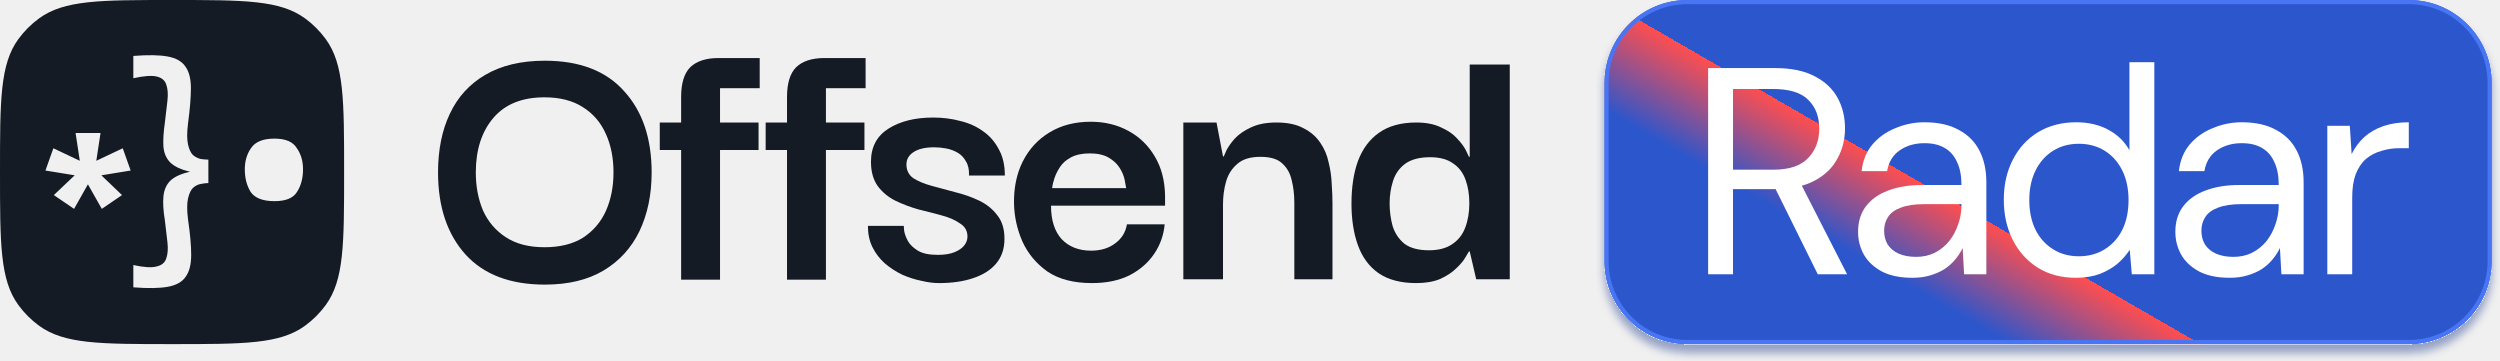
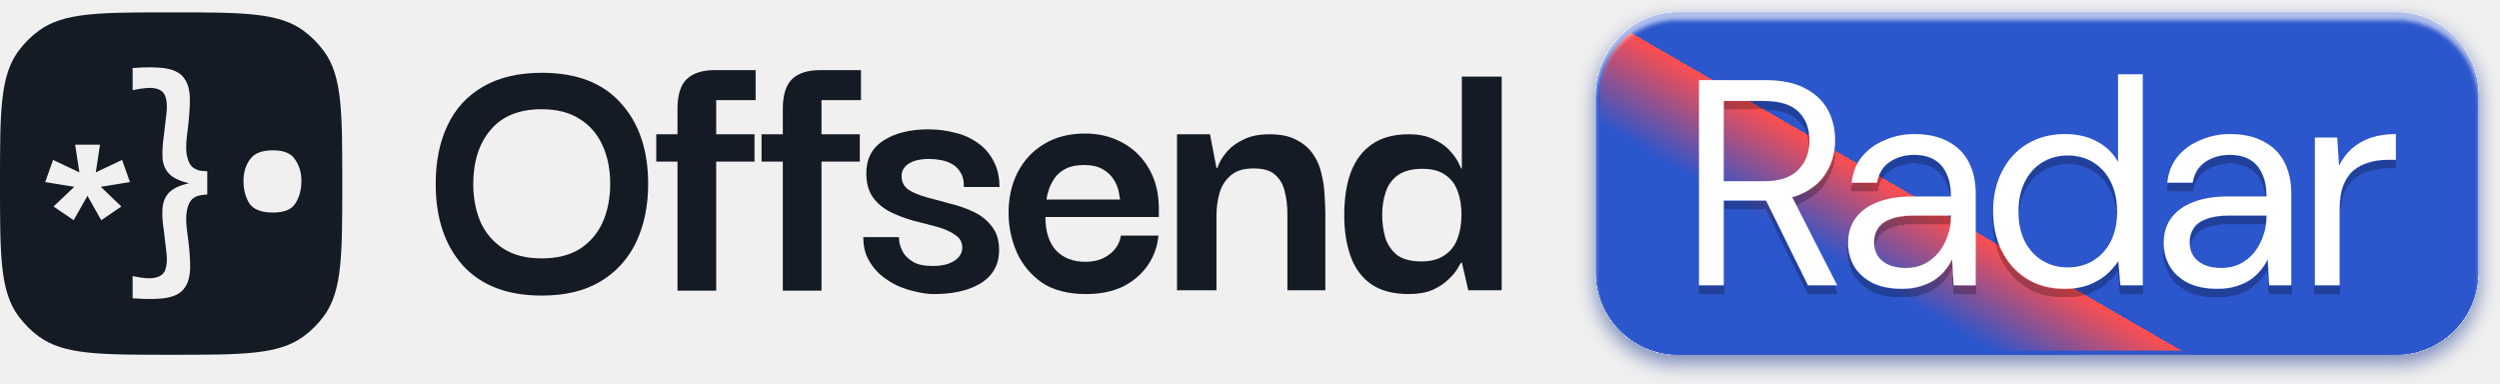
- <svg xmlns="http://www.w3.org/2000/svg" width="603" height="87" viewBox="0 0 603 87" fill="none">
-   <path d="M131.416 68.648C123.075 68.648 116.696 66.225 112.28 61.38C107.864 56.473 105.656 49.88 105.656 41.6C105.656 36.141 106.607 31.419 108.508 27.432C110.41 23.384 113.262 20.256 117.064 18.048C120.928 15.779 125.712 14.644 131.416 14.644C139.819 14.644 146.198 17.097 150.552 22.004C154.968 26.849 157.176 33.381 157.176 41.6C157.176 46.936 156.195 51.659 154.232 55.768C152.27 59.816 149.387 62.975 145.584 65.244C141.782 67.513 137.059 68.648 131.416 68.648ZM131.324 59.632C135.066 59.632 138.163 58.865 140.616 57.332C143.07 55.737 144.91 53.591 146.136 50.892C147.363 48.132 147.976 45.035 147.976 41.6C147.976 38.104 147.363 35.007 146.136 32.308C144.91 29.548 143.07 27.401 140.616 25.868C138.163 24.273 135.066 23.476 131.324 23.476C125.927 23.476 121.818 25.132 118.996 28.444C116.175 31.756 114.764 36.141 114.764 41.6C114.764 44.973 115.347 48.04 116.512 50.8C117.739 53.499 119.579 55.645 122.032 57.24C124.486 58.835 127.583 59.632 131.324 59.632Z" fill="#141B24" />
-   <path d="M164.288 67.452V23.384C164.288 20.072 165.024 17.68 166.496 16.208C168.03 14.736 170.299 14 173.304 14H183.24V21.268H173.672V67.452H164.288ZM159.136 36.172V29.548H182.964V36.172H159.136Z" fill="#141B24" />
-   <path d="M189.829 67.452V23.384C189.829 20.072 190.565 17.68 192.037 16.208C193.57 14.736 195.84 14 198.845 14H208.781V21.268H199.213V67.452H189.829ZM184.677 36.172V29.548H208.505V36.172H184.677Z" fill="#141B24" />
-   <path d="M226.453 68.28C225.165 68.28 223.754 68.096 222.221 67.728C220.688 67.421 219.154 66.931 217.621 66.256C216.088 65.52 214.677 64.6 213.389 63.496C212.162 62.392 211.181 61.104 210.445 59.632C209.709 58.16 209.341 56.443 209.341 54.48H217.989C217.989 54.541 218.02 54.94 218.081 55.676C218.204 56.412 218.51 57.24 219.001 58.16C219.492 59.019 220.289 59.785 221.393 60.46C222.497 61.135 224.092 61.472 226.177 61.472C227.833 61.472 229.182 61.257 230.225 60.828C231.268 60.399 232.034 59.877 232.525 59.264C233.077 58.589 233.353 57.853 233.353 57.056C233.353 55.707 232.77 54.664 231.605 53.928C230.501 53.131 229.06 52.487 227.281 51.996C225.502 51.505 223.601 51.015 221.577 50.524C219.614 49.972 217.744 49.267 215.965 48.408C214.248 47.549 212.837 46.384 211.733 44.912C210.629 43.379 210.077 41.416 210.077 39.024C210.077 35.467 211.488 32.799 214.309 31.02C217.13 29.241 220.718 28.352 225.073 28.352C227.404 28.352 229.581 28.628 231.605 29.18C233.69 29.671 235.53 30.499 237.125 31.664C238.72 32.768 239.977 34.209 240.897 35.988C241.878 37.705 242.369 39.821 242.369 42.336H233.721C233.782 40.925 233.537 39.791 232.985 38.932C232.494 38.012 231.82 37.307 230.961 36.816C230.102 36.325 229.182 35.988 228.201 35.804C227.22 35.62 226.269 35.528 225.349 35.528C223.141 35.528 221.454 35.927 220.289 36.724C219.185 37.46 218.633 38.441 218.633 39.668C218.633 41.079 219.185 42.183 220.289 42.98C221.454 43.716 222.926 44.329 224.705 44.82C226.545 45.311 228.477 45.832 230.501 46.384C232.525 46.875 234.426 47.549 236.205 48.408C237.984 49.267 239.425 50.432 240.529 51.904C241.694 53.315 242.277 55.216 242.277 57.608C242.277 60 241.602 61.993 240.253 63.588C238.965 65.121 237.125 66.287 234.733 67.084C232.402 67.881 229.642 68.28 226.453 68.28Z" fill="#141B24" />
-   <path d="M263.349 68.28C258.994 68.28 255.437 67.36 252.677 65.52C249.978 63.619 247.954 61.196 246.605 58.252C245.317 55.308 244.642 52.241 244.581 49.052C244.519 45.249 245.225 41.876 246.697 38.932C248.23 35.927 250.377 33.596 253.137 31.94C255.958 30.223 259.27 29.364 263.073 29.364C266.446 29.364 269.482 30.1 272.181 31.572C274.879 33.044 276.995 35.099 278.529 37.736C280.123 40.373 280.951 43.532 281.013 47.212C281.013 47.335 281.013 47.703 281.013 48.316C281.013 48.868 281.013 49.297 281.013 49.604H253.505C253.505 53.1 254.363 55.799 256.081 57.7C257.859 59.54 260.221 60.46 263.165 60.46C265.495 60.46 267.427 59.877 268.961 58.712C270.555 57.547 271.506 56.013 271.813 54.112H280.921C280.675 56.749 279.817 59.141 278.345 61.288C276.873 63.435 274.879 65.152 272.365 66.44C269.85 67.667 266.845 68.28 263.349 68.28ZM253.781 45.372H271.629C271.567 44.943 271.445 44.268 271.261 43.348C271.077 42.428 270.678 41.477 270.065 40.496C269.451 39.515 268.562 38.687 267.397 38.012C266.231 37.337 264.729 37 262.889 37C261.049 37 259.546 37.307 258.381 37.92C257.215 38.533 256.326 39.3 255.713 40.22C255.099 41.14 254.639 42.06 254.333 42.98C254.026 43.9 253.842 44.697 253.781 45.372Z" fill="#141B24" />
-   <path d="M285.421 67.36V29.548H293.425L294.989 37.736H295.173C295.234 37.552 295.449 37.061 295.817 36.264C296.246 35.405 296.921 34.455 297.841 33.412C298.822 32.369 300.11 31.48 301.705 30.744C303.361 29.947 305.415 29.548 307.869 29.548C310.567 29.548 312.745 30.008 314.401 30.928C316.118 31.787 317.467 32.952 318.449 34.424C319.43 35.835 320.105 37.429 320.473 39.208C320.902 40.925 321.147 42.643 321.209 44.36C321.331 46.077 321.393 47.641 321.393 49.052V67.36H312.193V48.96C312.193 46.936 311.978 45.096 311.549 43.44C311.181 41.784 310.414 40.435 309.249 39.392C308.145 38.349 306.397 37.828 304.005 37.828C301.551 37.828 299.681 38.411 298.393 39.576C297.105 40.68 296.215 42.091 295.725 43.808C295.234 45.525 294.989 47.365 294.989 49.328V67.36H285.421Z" fill="#141B24" />
-   <path d="M341.616 68.28C337.875 68.28 334.839 67.483 332.508 65.888C330.239 64.293 328.583 62.055 327.54 59.172C326.497 56.289 325.976 52.947 325.976 49.144C325.976 45.157 326.497 41.723 327.54 38.84C328.644 35.896 330.331 33.627 332.6 32.032C334.931 30.376 337.936 29.548 341.616 29.548C344.008 29.548 346.001 29.947 347.596 30.744C349.252 31.48 350.54 32.369 351.46 33.412C352.441 34.455 353.147 35.405 353.576 36.264C354.005 37.123 354.251 37.644 354.312 37.828H354.496V15.564H364.156V67.36H356.06L354.496 60.644H354.312C354.251 60.767 353.975 61.227 353.484 62.024C353.055 62.821 352.319 63.711 351.276 64.692C350.295 65.673 349.007 66.532 347.412 67.268C345.817 67.943 343.885 68.28 341.616 68.28ZM344.652 60.368C346.983 60.368 348.853 59.877 350.264 58.896C351.736 57.915 352.779 56.596 353.392 54.94C354.067 53.223 354.404 51.26 354.404 49.052C354.404 46.905 354.097 45.004 353.484 43.348C352.871 41.631 351.859 40.312 350.448 39.392C349.099 38.411 347.259 37.92 344.928 37.92C342.413 37.92 340.42 38.441 338.948 39.484C337.537 40.527 336.556 41.907 336.004 43.624C335.452 45.341 335.176 47.151 335.176 49.052C335.176 50.953 335.421 52.793 335.912 54.572C336.464 56.289 337.415 57.7 338.764 58.804C340.175 59.847 342.137 60.368 344.652 60.368Z" fill="#141B24" />
-   <path fill-rule="evenodd" clip-rule="evenodd" d="M41.5 0C58.844 0 67.517 -0 73.583 4.438C75.488 5.833 77.167 7.512 78.561 9.417C83 15.483 83 24.156 83 41.5C83 58.844 83 67.517 78.561 73.583C77.167 75.488 75.488 77.167 73.583 78.561C67.517 83 58.844 83 41.5 83C24.156 83 15.483 83 9.417 78.561C7.512 77.167 5.833 75.488 4.438 73.583C-0 67.517 0 58.844 0 41.5C0 24.156 -0 15.483 4.438 9.417C5.833 7.512 7.512 5.833 9.417 4.438C15.483 -0 24.156 0 41.5 0ZM40.45 13.631C38.47 13.258 35.706 13.212 32.16 13.491V18.87C34.693 18.311 36.559 18.171 37.757 18.45C39 18.73 39.783 19.382 40.105 20.406C40.474 21.431 40.566 22.735 40.382 24.318C40.198 25.855 39.99 27.625 39.76 29.627C39.437 31.862 39.322 33.772 39.414 35.355C39.552 36.939 40.105 38.219 41.072 39.197C42.086 40.175 43.674 40.92 45.839 41.433C43.674 41.898 42.085 42.62 41.072 43.598C40.105 44.575 39.552 45.856 39.414 47.44C39.276 48.976 39.391 50.862 39.76 53.098C39.99 55.1 40.198 56.87 40.382 58.407C40.566 59.99 40.474 61.294 40.105 62.318C39.783 63.343 39 63.995 37.757 64.274C36.559 64.6 34.693 64.484 32.16 63.925V69.304C35.706 69.583 38.493 69.537 40.52 69.164C42.546 68.791 43.974 67.977 44.803 66.72C45.678 65.509 46.115 63.762 46.115 61.48C46.115 59.245 45.862 56.404 45.355 52.958C45.079 50.77 45.079 49.07 45.355 47.859C45.632 46.649 46.046 45.787 46.599 45.274C47.197 44.762 47.819 44.459 48.464 44.366C49.155 44.227 49.754 44.156 50.261 44.156V38.499C49.754 38.499 49.155 38.452 48.464 38.358C47.819 38.219 47.197 37.917 46.599 37.451C46.046 36.939 45.632 36.077 45.355 34.866C45.079 33.655 45.079 31.955 45.355 29.767C45.816 26.321 46.047 23.48 46.047 21.245C46.047 19.01 45.608 17.286 44.733 16.075C43.904 14.818 42.476 14.003 40.45 13.631ZM18.229 32.075L19.25 38.781L12.87 35.764L10.962 41.131L18.018 42.283L12.984 47.055L17.866 50.378L21.209 44.459L24.553 50.378L29.43 47.058L24.45 42.285L31.515 41.131L29.606 35.764L23.227 38.781L24.248 32.075H18.229ZM66.206 33.435C63.453 33.435 61.571 34.194 60.562 35.712C59.552 37.135 59.047 38.843 59.047 40.835C59.047 42.922 59.506 44.724 60.424 46.242C61.434 47.76 63.361 48.519 66.206 48.519C68.868 48.519 70.657 47.807 71.575 46.385C72.585 44.867 73.09 43.017 73.09 40.835C73.09 38.843 72.585 37.135 71.575 35.712C70.657 34.194 68.868 33.435 66.206 33.435Z" fill="#141B24" />
-   <g filter="url(#filter0_d_3473_780)">
-     <rect x="387" width="214" height="83" rx="20" fill="url(#paint0_linear_3473_780)" />
-     <rect x="387.5" y="0.5" width="213" height="82" rx="19.5" stroke="#4875F4" />
+ <svg xmlns="http://www.w3.org/2000/svg" width="606" height="93" viewBox="0 0 606 93" fill="none">
+   <path d="M131.416 71.648C123.075 71.648 116.696 69.225 112.28 64.38C107.864 59.473 105.656 52.88 105.656 44.6C105.656 39.141 106.607 34.419 108.508 30.432C110.41 26.384 113.262 23.256 117.064 21.048C120.928 18.779 125.712 17.644 131.416 17.644C139.819 17.644 146.198 20.097 150.552 25.004C154.968 29.849 157.176 36.381 157.176 44.6C157.176 49.936 156.195 54.659 154.232 58.768C152.27 62.816 149.387 65.975 145.584 68.244C141.782 70.513 137.059 71.648 131.416 71.648ZM131.324 62.632C135.066 62.632 138.163 61.865 140.616 60.332C143.07 58.737 144.91 56.591 146.136 53.892C147.363 51.132 147.976 48.035 147.976 44.6C147.976 41.104 147.363 38.007 146.136 35.308C144.91 32.548 143.07 30.401 140.616 28.868C138.163 27.273 135.066 26.476 131.324 26.476C125.927 26.476 121.818 28.132 118.996 31.444C116.175 34.756 114.764 39.141 114.764 44.6C114.764 47.973 115.347 51.04 116.512 53.8C117.739 56.499 119.579 58.645 122.032 60.24C124.486 61.835 127.583 62.632 131.324 62.632Z" fill="#141B24" />
+   <path d="M164.288 70.452V26.384C164.288 23.072 165.024 20.68 166.496 19.208C168.03 17.736 170.299 17 173.304 17H183.24V24.268H173.672V70.452H164.288ZM159.136 39.172V32.548H182.964V39.172H159.136Z" fill="#141B24" />
+   <path d="M189.829 70.452V26.384C189.829 23.072 190.565 20.68 192.037 19.208C193.57 17.736 195.84 17 198.845 17H208.781V24.268H199.213V70.452H189.829ZM184.677 39.172V32.548H208.505V39.172H184.677Z" fill="#141B24" />
+   <path d="M226.453 71.28C225.165 71.28 223.754 71.096 222.221 70.728C220.688 70.421 219.154 69.931 217.621 69.256C216.088 68.52 214.677 67.6 213.389 66.496C212.162 65.392 211.181 64.104 210.445 62.632C209.709 61.16 209.341 59.443 209.341 57.48H217.989C217.989 57.541 218.02 57.94 218.081 58.676C218.204 59.412 218.51 60.24 219.001 61.16C219.492 62.019 220.289 62.785 221.393 63.46C222.497 64.135 224.092 64.472 226.177 64.472C227.833 64.472 229.182 64.257 230.225 63.828C231.268 63.399 232.034 62.877 232.525 62.264C233.077 61.589 233.353 60.853 233.353 60.056C233.353 58.707 232.77 57.664 231.605 56.928C230.501 56.131 229.06 55.487 227.281 54.996C225.502 54.505 223.601 54.015 221.577 53.524C219.614 52.972 217.744 52.267 215.965 51.408C214.248 50.549 212.837 49.384 211.733 47.912C210.629 46.379 210.077 44.416 210.077 42.024C210.077 38.467 211.488 35.799 214.309 34.02C217.13 32.241 220.718 31.352 225.073 31.352C227.404 31.352 229.581 31.628 231.605 32.18C233.69 32.671 235.53 33.499 237.125 34.664C238.72 35.768 239.977 37.209 240.897 38.988C241.878 40.705 242.369 42.821 242.369 45.336H233.721C233.782 43.925 233.537 42.791 232.985 41.932C232.494 41.012 231.82 40.307 230.961 39.816C230.102 39.325 229.182 38.988 228.201 38.804C227.22 38.62 226.269 38.528 225.349 38.528C223.141 38.528 221.454 38.927 220.289 39.724C219.185 40.46 218.633 41.441 218.633 42.668C218.633 44.079 219.185 45.183 220.289 45.98C221.454 46.716 222.926 47.329 224.705 47.82C226.545 48.311 228.477 48.832 230.501 49.384C232.525 49.875 234.426 50.549 236.205 51.408C237.984 52.267 239.425 53.432 240.529 54.904C241.694 56.315 242.277 58.216 242.277 60.608C242.277 63 241.602 64.993 240.253 66.588C238.965 68.121 237.125 69.287 234.733 70.084C232.402 70.881 229.642 71.28 226.453 71.28Z" fill="#141B24" />
+   <path d="M263.349 71.28C258.994 71.28 255.437 70.36 252.677 68.52C249.978 66.619 247.954 64.196 246.605 61.252C245.317 58.308 244.642 55.241 244.581 52.052C244.519 48.249 245.225 44.876 246.697 41.932C248.23 38.927 250.377 36.596 253.137 34.94C255.958 33.223 259.27 32.364 263.073 32.364C266.446 32.364 269.482 33.1 272.181 34.572C274.879 36.044 276.995 38.099 278.529 40.736C280.123 43.373 280.951 46.532 281.013 50.212C281.013 50.335 281.013 50.703 281.013 51.316C281.013 51.868 281.013 52.297 281.013 52.604H253.505C253.505 56.1 254.363 58.799 256.081 60.7C257.859 62.54 260.221 63.46 263.165 63.46C265.495 63.46 267.427 62.877 268.961 61.712C270.555 60.547 271.506 59.013 271.813 57.112H280.921C280.675 59.749 279.817 62.141 278.345 64.288C276.873 66.435 274.879 68.152 272.365 69.44C269.85 70.667 266.845 71.28 263.349 71.28ZM253.781 48.372H271.629C271.567 47.943 271.445 47.268 271.261 46.348C271.077 45.428 270.678 44.477 270.065 43.496C269.451 42.515 268.562 41.687 267.397 41.012C266.231 40.337 264.729 40 262.889 40C261.049 40 259.546 40.307 258.381 40.92C257.215 41.533 256.326 42.3 255.713 43.22C255.099 44.14 254.639 45.06 254.333 45.98C254.026 46.9 253.842 47.697 253.781 48.372Z" fill="#141B24" />
+   <path d="M285.421 70.36V32.548H293.425L294.989 40.736H295.173C295.234 40.552 295.449 40.061 295.817 39.264C296.246 38.405 296.921 37.455 297.841 36.412C298.822 35.369 300.11 34.48 301.705 33.744C303.361 32.947 305.415 32.548 307.869 32.548C310.567 32.548 312.745 33.008 314.401 33.928C316.118 34.787 317.467 35.952 318.449 37.424C319.43 38.835 320.105 40.429 320.473 42.208C320.902 43.925 321.147 45.643 321.209 47.36C321.331 49.077 321.393 50.641 321.393 52.052V70.36H312.193V51.96C312.193 49.936 311.978 48.096 311.549 46.44C311.181 44.784 310.414 43.435 309.249 42.392C308.145 41.349 306.397 40.828 304.005 40.828C301.551 40.828 299.681 41.411 298.393 42.576C297.105 43.68 296.215 45.091 295.725 46.808C295.234 48.525 294.989 50.365 294.989 52.328V70.36H285.421Z" fill="#141B24" />
+   <path d="M341.616 71.28C337.875 71.28 334.839 70.483 332.508 68.888C330.239 67.293 328.583 65.055 327.54 62.172C326.497 59.289 325.976 55.947 325.976 52.144C325.976 48.157 326.497 44.723 327.54 41.84C328.644 38.896 330.331 36.627 332.6 35.032C334.931 33.376 337.936 32.548 341.616 32.548C344.008 32.548 346.001 32.947 347.596 33.744C349.252 34.48 350.54 35.369 351.46 36.412C352.441 37.455 353.147 38.405 353.576 39.264C354.005 40.123 354.251 40.644 354.312 40.828H354.496V18.564H364.156V70.36H356.06L354.496 63.644H354.312C354.251 63.767 353.975 64.227 353.484 65.024C353.055 65.821 352.319 66.711 351.276 67.692C350.295 68.673 349.007 69.532 347.412 70.268C345.817 70.943 343.885 71.28 341.616 71.28ZM344.652 63.368C346.983 63.368 348.853 62.877 350.264 61.896C351.736 60.915 352.779 59.596 353.392 57.94C354.067 56.223 354.404 54.26 354.404 52.052C354.404 49.905 354.097 48.004 353.484 46.348C352.871 44.631 351.859 43.312 350.448 42.392C349.099 41.411 347.259 40.92 344.928 40.92C342.413 40.92 340.42 41.441 338.948 42.484C337.537 43.527 336.556 44.907 336.004 46.624C335.452 48.341 335.176 50.151 335.176 52.052C335.176 53.953 335.421 55.793 335.912 57.572C336.464 59.289 337.415 60.7 338.764 61.804C340.175 62.847 342.137 63.368 344.652 63.368Z" fill="#141B24" />
+   <path fill-rule="evenodd" clip-rule="evenodd" d="M41.5 3C58.844 3 67.517 3 73.583 7.438C75.488 8.833 77.167 10.512 78.561 12.417C83 18.483 83 27.156 83 44.5C83 61.844 83 70.517 78.561 76.583C77.167 78.488 75.488 80.167 73.583 81.561C67.517 86 58.844 86 41.5 86C24.156 86 15.483 86 9.417 81.561C7.512 80.167 5.833 78.488 4.438 76.583C-0 70.517 0 61.844 0 44.5C0 27.156 -0 18.483 4.438 12.417C5.833 10.512 7.512 8.833 9.417 7.438C15.483 3 24.156 3 41.5 3ZM40.45 16.631C38.47 16.258 35.706 16.212 32.16 16.491V21.87C34.693 21.311 36.559 21.171 37.757 21.45C39 21.73 39.783 22.382 40.105 23.406C40.474 24.431 40.566 25.735 40.382 27.318C40.198 28.855 39.99 30.625 39.76 32.627C39.437 34.862 39.322 36.772 39.414 38.355C39.552 39.939 40.105 41.219 41.072 42.197C42.086 43.175 43.674 43.92 45.839 44.433C43.674 44.898 42.085 45.62 41.072 46.598C40.105 47.575 39.552 48.856 39.414 50.44C39.276 51.976 39.391 53.862 39.76 56.098C39.99 58.1 40.198 59.87 40.382 61.407C40.566 62.99 40.474 64.294 40.105 65.318C39.783 66.343 39 66.995 37.757 67.274C36.559 67.6 34.693 67.484 32.16 66.925V72.304C35.706 72.583 38.493 72.537 40.52 72.164C42.546 71.791 43.974 70.977 44.803 69.72C45.678 68.509 46.115 66.762 46.115 64.481C46.115 62.245 45.862 59.404 45.355 55.958C45.079 53.77 45.079 52.07 45.355 50.859C45.632 49.649 46.046 48.787 46.599 48.274C47.197 47.762 47.819 47.459 48.464 47.366C49.155 47.227 49.754 47.156 50.261 47.156V41.499C49.754 41.499 49.155 41.452 48.464 41.358C47.819 41.219 47.197 40.917 46.599 40.451C46.046 39.939 45.632 39.077 45.355 37.866C45.079 36.655 45.079 34.955 45.355 32.767C45.816 29.321 46.047 26.48 46.047 24.245C46.047 22.01 45.608 20.286 44.733 19.075C43.904 17.818 42.476 17.003 40.45 16.631ZM18.229 35.075L19.25 41.781L12.87 38.764L10.962 44.131L18.018 45.283L12.984 50.055L17.866 53.378L21.209 47.459L24.553 53.378L29.43 50.058L24.45 45.285L31.515 44.131L29.606 38.764L23.227 41.781L24.248 35.075H18.229ZM66.206 36.435C63.453 36.435 61.571 37.194 60.562 38.712C59.552 40.135 59.047 41.843 59.047 43.835C59.047 45.922 59.506 47.724 60.424 49.242C61.434 50.76 63.361 51.519 66.206 51.519C68.868 51.519 70.657 50.807 71.575 49.385C72.585 47.867 73.09 46.017 73.09 43.835C73.09 41.843 72.585 40.135 71.575 38.712C70.657 37.194 68.868 36.435 66.206 36.435Z" fill="#141B24" />
+   <g filter="url(#filter0_di_3473_780)">
+     <rect x="387" y="3" width="214" height="83" rx="20" fill="url(#paint0_linear_3473_780)" />
+     <rect x="387.5" y="3.5" width="213" height="82" rx="19.5" stroke="#2C56CC" />
  </g>
-   <path d="M412 66.147V16.421H428.15C432.057 16.421 435.249 17.084 437.726 18.41C440.203 19.689 442.037 21.417 443.229 23.596C444.42 25.774 445.015 28.237 445.015 30.984C445.015 33.636 444.396 36.075 443.157 38.3C441.966 40.526 440.108 42.302 437.583 43.628C435.058 44.955 431.819 45.617 427.864 45.617H418.003V66.147H412ZM438.441 66.147L427.436 43.913H434.153L445.515 66.147H438.441ZM418.003 40.929H427.721C431.533 40.929 434.32 40.005 436.082 38.158C437.893 36.312 438.798 33.944 438.798 31.055C438.798 28.118 437.917 25.798 436.154 24.093C434.439 22.341 431.604 21.465 427.65 21.465H418.003V40.929Z" fill="white" />
-   <path d="M461.242 67C458.336 67 455.907 66.503 453.953 65.508C452 64.466 450.547 63.117 449.594 61.459C448.641 59.754 448.165 57.907 448.165 55.918C448.165 53.503 448.784 51.466 450.023 49.809C451.309 48.104 453.096 46.825 455.382 45.973C457.717 45.073 460.456 44.623 463.601 44.623H473.105C473.105 42.397 472.748 40.55 472.033 39.082C471.366 37.566 470.366 36.43 469.032 35.672C467.745 34.914 466.125 34.535 464.172 34.535C461.885 34.535 459.908 35.104 458.241 36.24C456.574 37.377 455.549 39.058 455.168 41.284H449.022C449.308 38.727 450.166 36.596 451.595 34.891C453.072 33.138 454.93 31.812 457.169 30.913C459.408 29.965 461.743 29.492 464.172 29.492C467.507 29.492 470.27 30.108 472.462 31.339C474.701 32.523 476.368 34.204 477.464 36.383C478.56 38.514 479.108 41.047 479.108 43.984V66.147H473.748L473.391 59.825C472.914 60.82 472.295 61.767 471.533 62.667C470.818 63.519 469.961 64.277 468.96 64.94C467.96 65.556 466.816 66.053 465.53 66.432C464.291 66.811 462.862 67 461.242 67ZM462.171 61.956C463.839 61.956 465.339 61.625 466.673 60.962C468.055 60.251 469.222 59.304 470.175 58.12C471.128 56.889 471.842 55.539 472.319 54.071C472.843 52.603 473.105 51.064 473.105 49.454V49.24H464.101C461.766 49.24 459.885 49.525 458.455 50.093C457.026 50.614 456.002 51.372 455.382 52.366C454.763 53.313 454.453 54.403 454.453 55.634C454.453 56.913 454.739 58.026 455.311 58.973C455.93 59.92 456.812 60.654 457.955 61.175C459.146 61.696 460.552 61.956 462.171 61.956Z" fill="white" />
-   <path d="M500.685 67C497.207 67 494.158 66.195 491.538 64.585C488.918 62.927 486.893 60.678 485.464 57.836C484.034 54.995 483.32 51.774 483.32 48.175C483.32 44.576 484.034 41.379 485.464 38.585C486.893 35.743 488.918 33.517 491.538 31.907C494.206 30.297 497.279 29.492 500.756 29.492C503.71 29.492 506.283 30.084 508.474 31.268C510.713 32.452 512.428 34.109 513.619 36.24V15H519.622V66.147H514.191L513.691 60.251C512.929 61.435 511.952 62.548 510.761 63.59C509.57 64.585 508.141 65.413 506.473 66.076C504.806 66.692 502.876 67 500.685 67ZM501.4 61.814C503.782 61.814 505.878 61.246 507.688 60.109C509.498 58.973 510.904 57.41 511.904 55.421C512.905 53.384 513.405 50.993 513.405 48.246C513.405 45.546 512.905 43.178 511.904 41.142C510.904 39.106 509.498 37.519 507.688 36.383C505.878 35.246 503.782 34.678 501.4 34.678C499.065 34.678 496.993 35.246 495.182 36.383C493.372 37.519 491.967 39.106 490.966 41.142C489.966 43.178 489.466 45.546 489.466 48.246C489.466 50.993 489.966 53.384 490.966 55.421C491.967 57.41 493.372 58.973 495.182 60.109C496.993 61.246 499.065 61.814 501.4 61.814Z" fill="white" />
-   <path d="M537.77 67C534.864 67 532.434 66.503 530.481 65.508C528.528 64.466 527.075 63.117 526.122 61.459C525.169 59.754 524.693 57.907 524.693 55.918C524.693 53.503 525.312 51.466 526.551 49.809C527.837 48.104 529.623 46.825 531.91 45.973C534.244 45.073 536.984 44.623 540.128 44.623H549.632C549.632 42.397 549.275 40.55 548.561 39.082C547.894 37.566 546.893 36.43 545.559 35.672C544.273 34.914 542.653 34.535 540.7 34.535C538.413 34.535 536.436 35.104 534.769 36.24C533.101 37.377 532.077 39.058 531.696 41.284H525.55C525.836 38.727 526.693 36.596 528.123 34.891C529.6 33.138 531.458 31.812 533.697 30.913C535.936 29.965 538.27 29.492 540.7 29.492C544.035 29.492 546.798 30.108 548.989 31.339C551.228 32.523 552.896 34.204 553.992 36.383C555.087 38.514 555.635 41.047 555.635 43.984V66.147H550.276L549.918 59.825C549.442 60.82 548.823 61.767 548.06 62.667C547.346 63.519 546.488 64.277 545.488 64.94C544.487 65.556 543.344 66.053 542.058 66.432C540.819 66.811 539.39 67 537.77 67ZM538.699 61.956C540.366 61.956 541.867 61.625 543.201 60.962C544.583 60.251 545.75 59.304 546.703 58.12C547.655 56.889 548.37 55.539 548.846 54.071C549.37 52.603 549.632 51.064 549.632 49.454V49.24H540.628C538.294 49.24 536.412 49.525 534.983 50.093C533.554 50.614 532.529 51.372 531.91 52.366C531.291 53.313 530.981 54.403 530.981 55.634C530.981 56.913 531.267 58.026 531.839 58.973C532.458 59.92 533.339 60.654 534.483 61.175C535.674 61.696 537.079 61.956 538.699 61.956Z" fill="white" />
-   <path d="M561.348 66.147V30.344H566.779L567.208 37.164C568.018 35.554 569.042 34.18 570.281 33.044C571.567 31.907 573.092 31.031 574.854 30.415C576.665 29.8 578.713 29.492 581 29.492V35.743H578.785C577.26 35.743 575.807 35.956 574.426 36.383C573.044 36.761 571.805 37.401 570.71 38.3C569.661 39.2 568.828 40.432 568.208 41.995C567.637 43.51 567.351 45.404 567.351 47.678V66.147H561.348Z" fill="white" />
+   <g filter="url(#filter1_d_3473_780)">
+     <path d="M412 69.147V19.421H428.15C432.057 19.421 435.249 20.084 437.726 21.41C440.203 22.689 442.037 24.417 443.229 26.596C444.42 28.774 445.015 31.237 445.015 33.984C445.015 36.636 444.396 39.075 443.157 41.3C441.966 43.526 440.108 45.302 437.583 46.628C435.058 47.955 431.819 48.617 427.864 48.617H418.003V69.147H412ZM438.441 69.147L427.436 46.913H434.153L445.515 69.147H438.441ZM418.003 43.929H427.721C431.533 43.929 434.32 43.005 436.082 41.158C437.893 39.312 438.798 36.944 438.798 34.055C438.798 31.118 437.917 28.798 436.154 27.093C434.439 25.341 431.604 24.465 427.65 24.465H418.003V43.929Z" fill="white" />
+     <path d="M461.242 70C458.336 70 455.907 69.503 453.953 68.508C452 67.466 450.547 66.117 449.594 64.459C448.641 62.754 448.165 60.907 448.165 58.918C448.165 56.503 448.784 54.466 450.023 52.809C451.309 51.104 453.096 49.825 455.382 48.973C457.717 48.073 460.456 47.623 463.601 47.623H473.105C473.105 45.397 472.748 43.55 472.033 42.082C471.366 40.566 470.366 39.43 469.032 38.672C467.745 37.914 466.125 37.535 464.172 37.535C461.885 37.535 459.908 38.104 458.241 39.24C456.574 40.377 455.549 42.058 455.168 44.284H449.022C449.308 41.727 450.166 39.596 451.595 37.891C453.072 36.138 454.93 34.812 457.169 33.913C459.408 32.965 461.743 32.492 464.172 32.492C467.507 32.492 470.27 33.108 472.462 34.339C474.701 35.523 476.368 37.204 477.464 39.383C478.56 41.514 479.108 44.047 479.108 46.984V69.147H473.748L473.391 62.825C472.914 63.82 472.295 64.767 471.533 65.667C470.818 66.519 469.961 67.277 468.96 67.94C467.96 68.556 466.816 69.053 465.53 69.432C464.291 69.811 462.862 70 461.242 70ZM462.171 64.956C463.839 64.956 465.339 64.625 466.673 63.962C468.055 63.251 469.222 62.304 470.175 61.12C471.128 59.889 471.842 58.539 472.319 57.071C472.843 55.603 473.105 54.064 473.105 52.454V52.24H464.101C461.766 52.24 459.885 52.525 458.455 53.093C457.026 53.614 456.002 54.372 455.382 55.366C454.763 56.313 454.453 57.403 454.453 58.634C454.453 59.913 454.739 61.026 455.311 61.973C455.93 62.92 456.812 63.654 457.955 64.175C459.146 64.696 460.552 64.956 462.171 64.956Z" fill="white" />
+     <path d="M500.685 70C497.207 70 494.158 69.195 491.538 67.585C488.918 65.927 486.893 63.678 485.464 60.836C484.034 57.995 483.32 54.774 483.32 51.175C483.32 47.576 484.034 44.379 485.464 41.585C486.893 38.743 488.918 36.517 491.538 34.907C494.206 33.297 497.279 32.492 500.756 32.492C503.71 32.492 506.283 33.084 508.474 34.268C510.713 35.452 512.428 37.109 513.619 39.24V18H519.622V69.147H514.191L513.691 63.251C512.929 64.435 511.952 65.548 510.761 66.59C509.57 67.585 508.141 68.413 506.473 69.076C504.806 69.692 502.876 70 500.685 70ZM501.4 64.814C503.782 64.814 505.878 64.246 507.688 63.109C509.498 61.973 510.904 60.41 511.904 58.421C512.905 56.384 513.405 53.993 513.405 51.246C513.405 48.546 512.905 46.178 511.904 44.142C510.904 42.106 509.498 40.519 507.688 39.383C505.878 38.246 503.782 37.678 501.4 37.678C499.065 37.678 496.993 38.246 495.182 39.383C493.372 40.519 491.967 42.106 490.966 44.142C489.966 46.178 489.466 48.546 489.466 51.246C489.466 53.993 489.966 56.384 490.966 58.421C491.967 60.41 493.372 61.973 495.182 63.109C496.993 64.246 499.065 64.814 501.4 64.814Z" fill="white" />
+     <path d="M537.77 70C534.864 70 532.434 69.503 530.481 68.508C528.528 67.466 527.075 66.117 526.122 64.459C525.169 62.754 524.693 60.907 524.693 58.918C524.693 56.503 525.312 54.466 526.551 52.809C527.837 51.104 529.623 49.825 531.91 48.973C534.244 48.073 536.984 47.623 540.128 47.623H549.632C549.632 45.397 549.275 43.55 548.561 42.082C547.894 40.566 546.893 39.43 545.559 38.672C544.273 37.914 542.653 37.535 540.7 37.535C538.413 37.535 536.436 38.104 534.769 39.24C533.101 40.377 532.077 42.058 531.696 44.284H525.55C525.836 41.727 526.693 39.596 528.123 37.891C529.6 36.138 531.458 34.812 533.697 33.913C535.936 32.965 538.27 32.492 540.7 32.492C544.035 32.492 546.798 33.108 548.989 34.339C551.228 35.523 552.896 37.204 553.992 39.383C555.087 41.514 555.635 44.047 555.635 46.984V69.147H550.276L549.918 62.825C549.442 63.82 548.823 64.767 548.06 65.667C547.346 66.519 546.488 67.277 545.488 67.94C544.487 68.556 543.344 69.053 542.058 69.432C540.819 69.811 539.39 70 537.77 70ZM538.699 64.956C540.366 64.956 541.867 64.625 543.201 63.962C544.583 63.251 545.75 62.304 546.703 61.12C547.655 59.889 548.37 58.539 548.846 57.071C549.37 55.603 549.632 54.064 549.632 52.454V52.24H540.628C538.294 52.24 536.412 52.525 534.983 53.093C533.554 53.614 532.529 54.372 531.91 55.366C531.291 56.313 530.981 57.403 530.981 58.634C530.981 59.913 531.267 61.026 531.839 61.973C532.458 62.92 533.339 63.654 534.483 64.175C535.674 64.696 537.079 64.956 538.699 64.956Z" fill="white" />
+     <path d="M561.348 69.147V33.344H566.779L567.208 40.164C568.018 38.554 569.042 37.18 570.281 36.044C571.567 34.907 573.092 34.031 574.854 33.415C576.665 32.8 578.713 32.492 581 32.492V38.743H578.785C577.26 38.743 575.807 38.956 574.426 39.383C573.044 39.761 571.805 40.401 570.71 41.3C569.661 42.2 568.828 43.432 568.208 44.995C567.637 46.51 567.351 48.404 567.351 50.678V69.147H561.348Z" fill="white" />
+   </g>
  <defs>
-     <filter id="filter0_d_3473_780" x="385" y="0" width="218" height="87" filterUnits="userSpaceOnUse" color-interpolation-filters="sRGB">
+     <filter id="filter0_di_3473_780" x="382" y="0" width="224" height="93" filterUnits="userSpaceOnUse" color-interpolation-filters="sRGB">
      <feFlood flood-opacity="0" result="BackgroundImageFix" />
      <feColorMatrix in="SourceAlpha" type="matrix" values="0 0 0 0 0 0 0 0 0 0 0 0 0 0 0 0 0 0 127 0" result="hardAlpha" />
      <feOffset dy="2" />
-       <feGaussianBlur stdDeviation="1" />
+       <feGaussianBlur stdDeviation="2.5" />
      <feComposite in2="hardAlpha" operator="out" />
-       <feColorMatrix type="matrix" values="0 0 0 0 0.08 0 0 0 0 0.202 0 0 0 0 0.545 0 0 0 0.42 0" />
+       <feColorMatrix type="matrix" values="0 0 0 0 0.08 0 0 0 0 0.202 0 0 0 0 0.545 0 0 0 0.55 0" />
+       <feBlend mode="normal" in2="BackgroundImageFix" result="effect1_dropShadow_3473_780" />
+       <feBlend mode="normal" in="SourceGraphic" in2="effect1_dropShadow_3473_780" result="shape" />
+       <feColorMatrix in="SourceAlpha" type="matrix" values="0 0 0 0 0 0 0 0 0 0 0 0 0 0 0 0 0 0 127 0" result="hardAlpha" />
+       <feOffset dy="2" />
+       <feGaussianBlur stdDeviation="0.5" />
+       <feComposite in2="hardAlpha" operator="arithmetic" k2="-1" k3="1" />
+       <feColorMatrix type="matrix" values="0 0 0 0 1 0 0 0 0 1 0 0 0 0 1 0 0 0 0.62 0" />
+       <feBlend mode="normal" in2="shape" result="effect2_innerShadow_3473_780" />
+     </filter>
+     <filter id="filter1_d_3473_780" x="412" y="18" width="169" height="54" filterUnits="userSpaceOnUse" color-interpolation-filters="sRGB">
+       <feFlood flood-opacity="0" result="BackgroundImageFix" />
+       <feColorMatrix in="SourceAlpha" type="matrix" values="0 0 0 0 0 0 0 0 0 0 0 0 0 0 0 0 0 0 127 0" result="hardAlpha" />
+       <feOffset dy="2" />
+       <feComposite in2="hardAlpha" operator="out" />
+       <feColorMatrix type="matrix" values="0 0 0 0 0 0 0 0 0 0 0 0 0 0 0 0 0 0 0.25 0" />
      <feBlend mode="normal" in2="BackgroundImageFix" result="effect1_dropShadow_3473_780" />
      <feBlend mode="normal" in="SourceGraphic" in2="effect1_dropShadow_3473_780" result="shape" />
    </filter>
-     <linearGradient id="paint0_linear_3473_780" x1="424" y1="87.893" x2="452.795" y2="37.994" gradientUnits="userSpaceOnUse">
+     <linearGradient id="paint0_linear_3473_780" x1="424" y1="90.893" x2="452.795" y2="40.994" gradientUnits="userSpaceOnUse">
      <stop offset="0.601" stop-color="#2C56CC" />
      <stop offset="1" stop-color="#FF4E4E" />
      <stop offset="1" stop-color="#2C56CC" />
    </linearGradient>
  </defs>
</svg>
